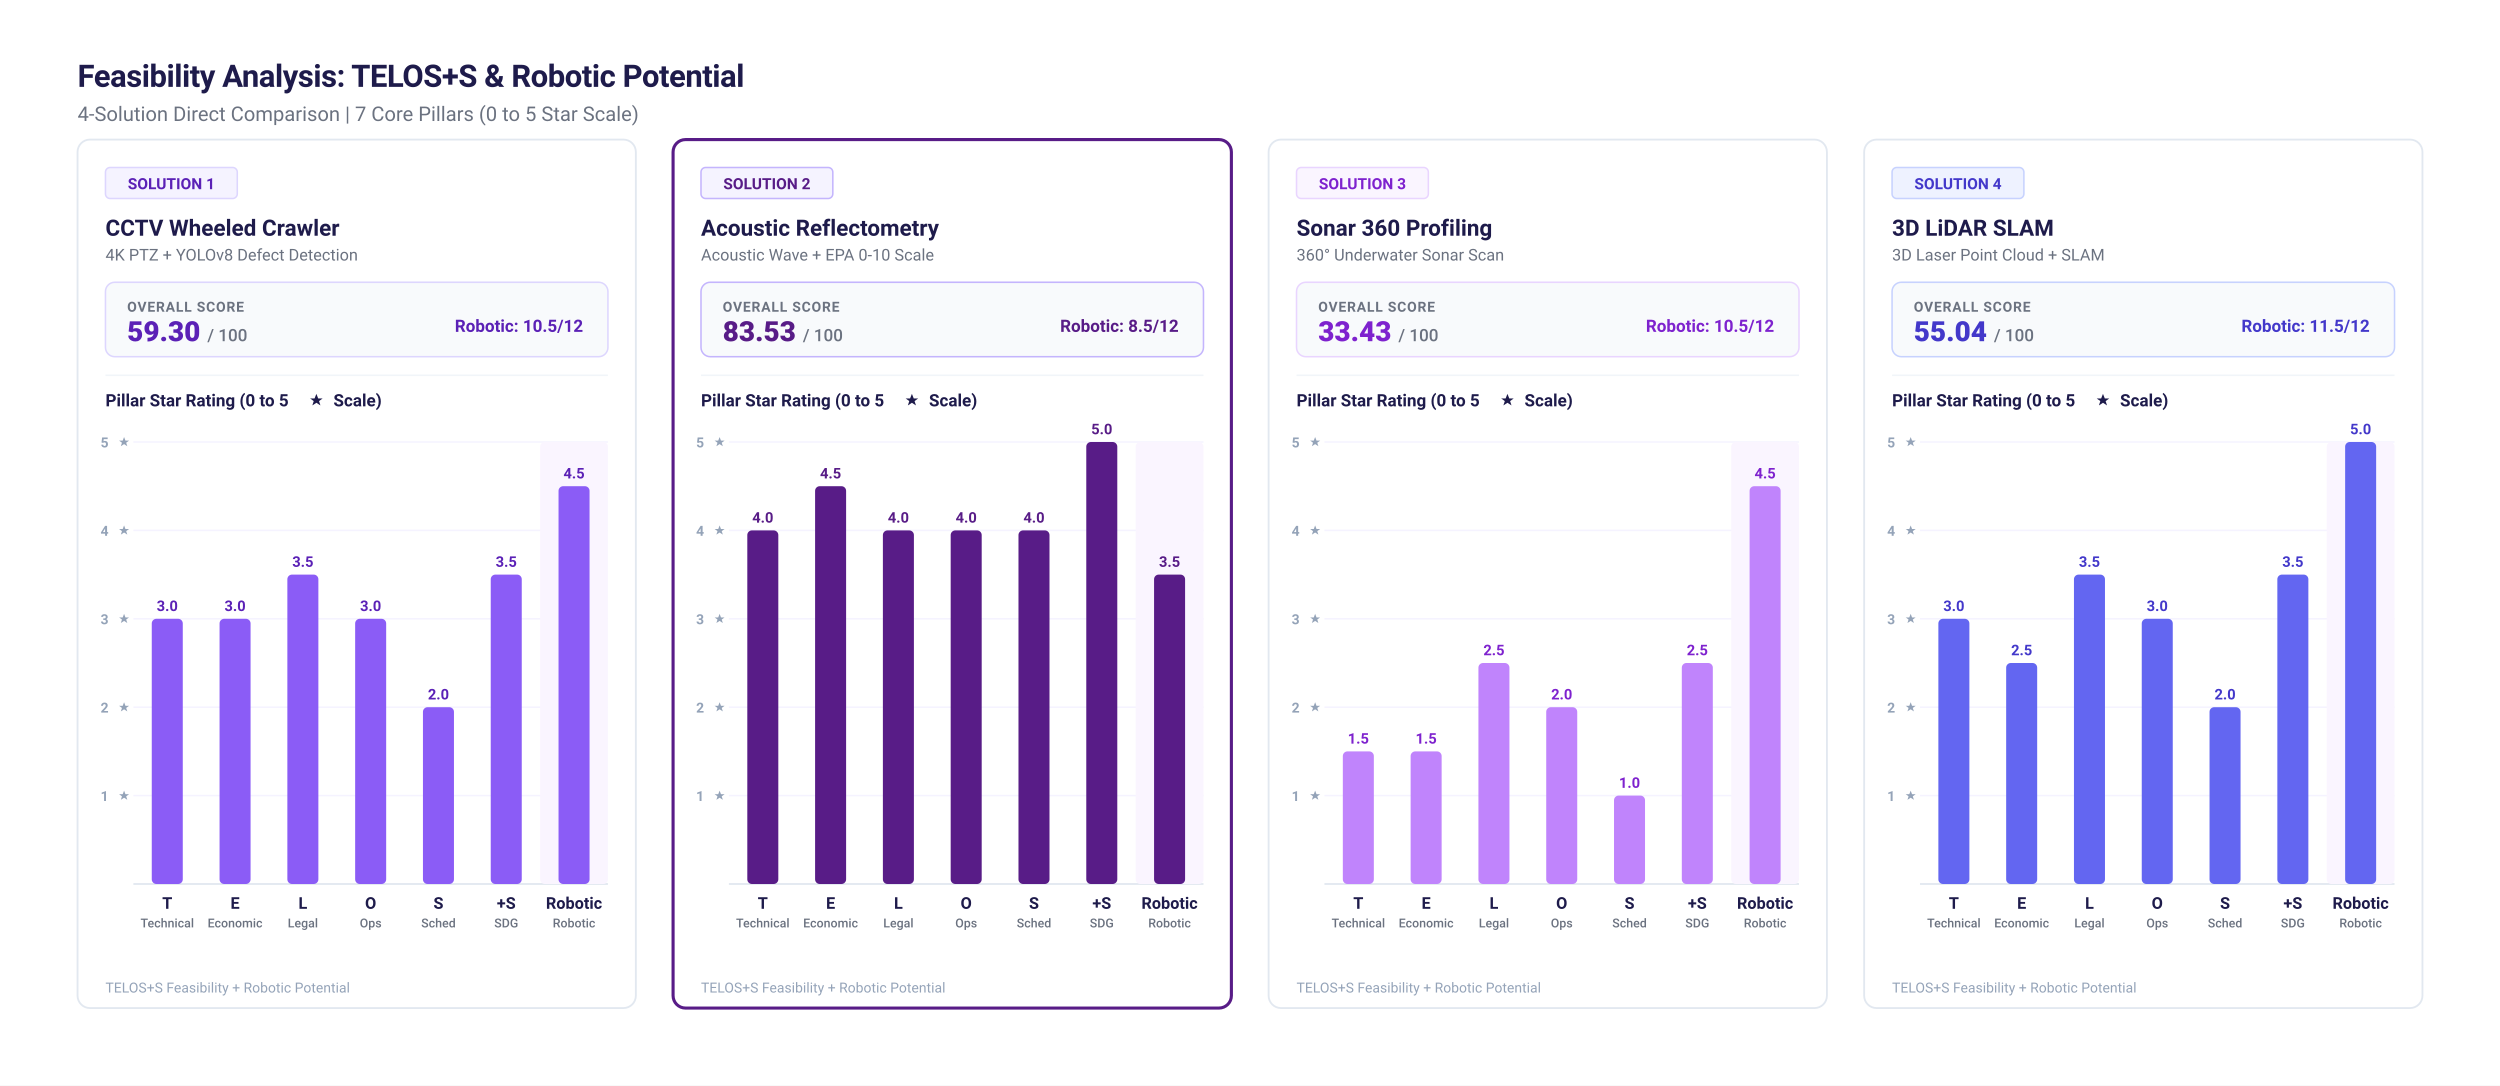
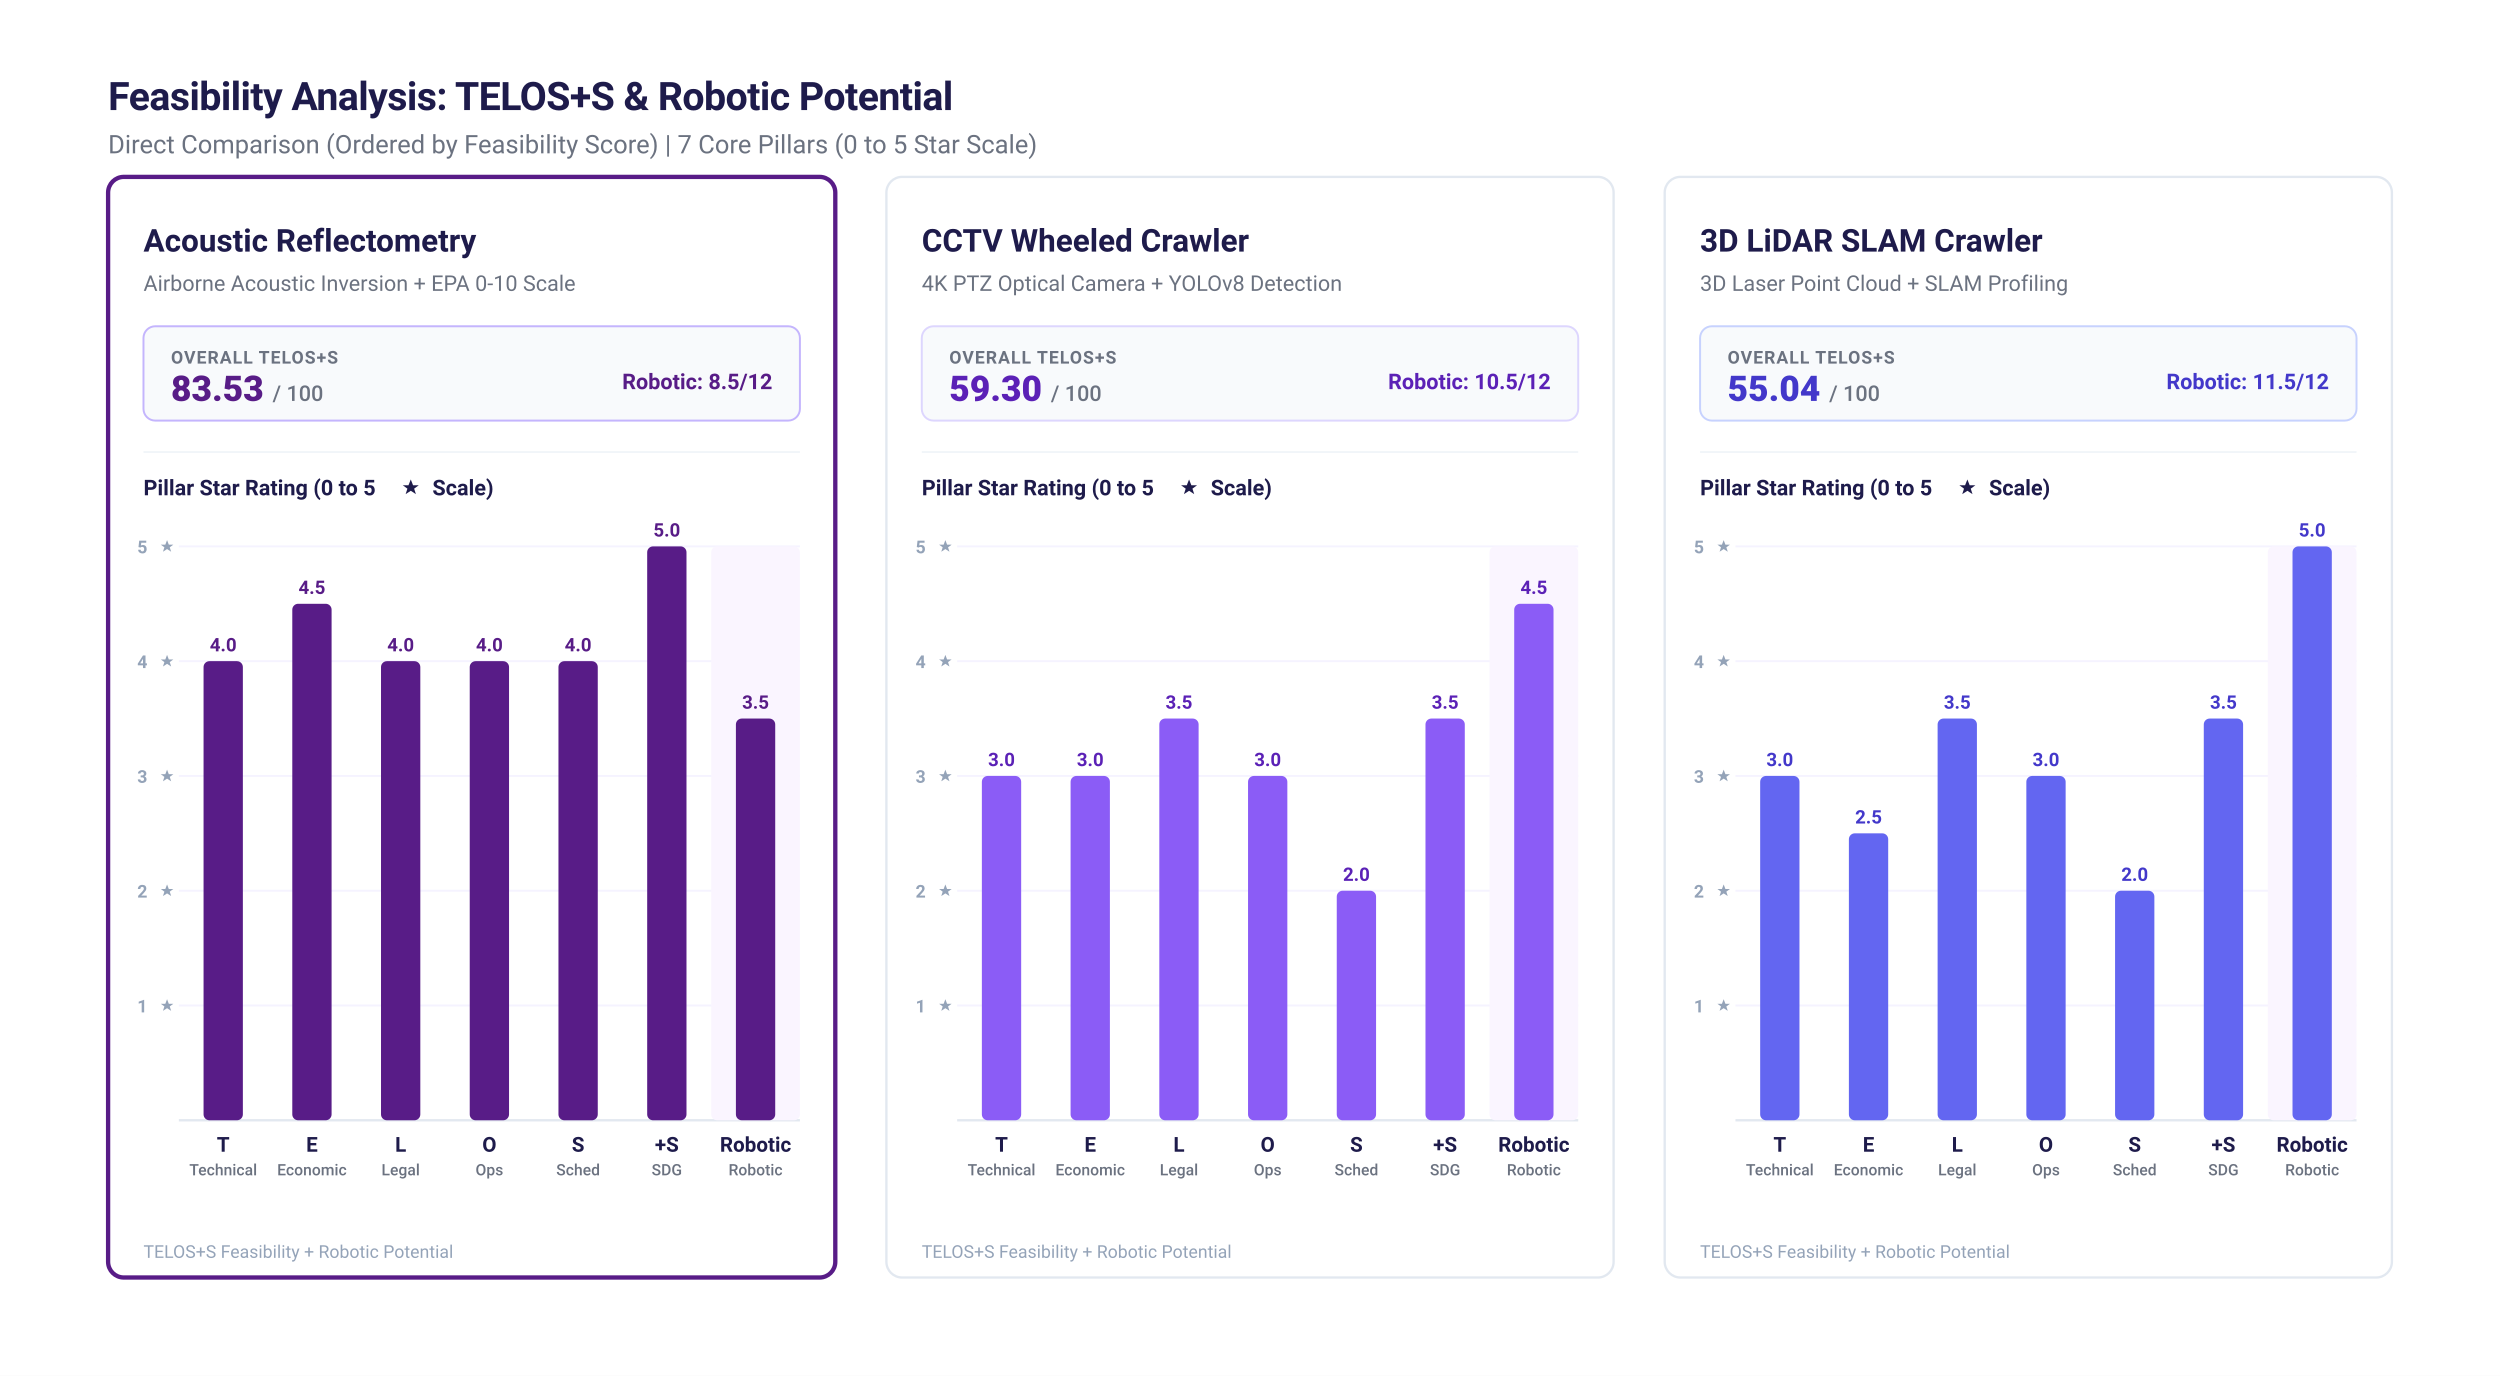
- <svg xmlns="http://www.w3.org/2000/svg" viewBox="0 0 1612 700" width="1612" height="700" style="background-color: #FFFFFF; font-family: -apple-system, BlinkMacSystemFont, 'Segoe UI', Roboto, Helvetica, Arial, sans-serif;">
-   <rect width="1612" height="700" fill="#FFFFFF" />
-   <g transform="translate(50, 36)">
+ <svg xmlns="http://www.w3.org/2000/svg" viewBox="0 0 1272 700" width="1272" height="700" style="background-color: #FFFFFF; font-family: -apple-system, BlinkMacSystemFont, 'Segoe UI', Roboto, Helvetica, Arial, sans-serif;">
+   <rect width="1272" height="700" fill="#FFFFFF" />
+   <g transform="translate(55, 36)">
    <text x="0" y="20" fill="#1E1B4B" font-size="20" font-weight="700" letter-spacing="-0.3">Feasibility Analysis: TELOS+S &amp; Robotic Potential</text>
-     <text x="0" y="42" fill="#6B7280" font-size="13">4-Solution Direct Comparison | 7 Core Pillars (0 to 5 Star Scale)</text>
-   </g>
-   <g transform="translate(50, 90)">
-     <rect width="360" height="560" rx="8" fill="#FFFFFF" stroke="#E2E8F0" stroke-width="1.2" />
-     <g transform="translate(18, 18)">
-       <rect x="0" y="0" width="85" height="20" rx="3" fill="#F5F3FF" stroke="#DDD6FE" stroke-width="1" />
-       <text x="42.5" y="14" fill="#5B21B6" font-size="10" font-weight="700" text-anchor="middle">SOLUTION 1</text>
-     </g>
-     <text x="18" y="62" fill="#1E1B4B" font-size="14.5" font-weight="700">CCTV Wheeled Crawler</text>
-     <text x="18" y="78" fill="#6B7280" font-size="10.5">4K PTZ + YOLOv8 Defect Detection</text>
-     <g transform="translate(18, 92)">
-       <rect width="324" height="48" rx="6" fill="#F8FAFC" stroke="#DDD6FE" stroke-width="1" />
-       <text x="14" y="19" fill="#6B7280" font-size="9" font-weight="700" letter-spacing="0.5">OVERALL SCORE</text>
-       <text x="14" y="38" fill="#5B21B6" font-size="18" font-weight="800">59.30 <tspan font-size="11" font-weight="500" fill="#6B7280">/ 100</tspan>
+     <text x="0" y="42" fill="#6B7280" font-size="13">Direct Comparison (Ordered by Feasibility Score) | 7 Core Pillars (0 to 5 Star Scale)</text>
+   </g>
+   <g transform="translate(55, 90)">
+     <rect width="370" height="560" rx="8" fill="#FFFFFF" stroke="#581C87" stroke-width="2.2" />
+     <text x="18" y="38" fill="#1E1B4B" font-size="16" font-weight="700">Acoustic Reflectometry</text>
+     <text x="18" y="58" fill="#6B7280" font-size="11">Airborne Acoustic Inversion + EPA 0-10 Scale</text>
+     <g transform="translate(18, 76)">
+       <rect width="334" height="48" rx="6" fill="#F8FAFC" stroke="#C4B5FD" stroke-width="1" />
+       <text x="14" y="19" fill="#6B7280" font-size="9" font-weight="700" letter-spacing="0.5">OVERALL TELOS+S</text>
+       <text x="14" y="38" fill="#581C87" font-size="18" font-weight="800">83.53 <tspan font-size="11" font-weight="500" fill="#6B7280">/ 100</tspan>
      </text>
-       <text x="308" y="32" fill="#5B21B6" font-size="11" font-weight="700" text-anchor="end">Robotic: 10.5/12</text>
-     </g>
-     <line x1="18" y1="152" x2="342" y2="152" stroke="#F1F5F9" stroke-width="1" />
-     <g transform="translate(18, 172)">
+       <text x="320" y="32" fill="#581C87" font-size="11" font-weight="700" text-anchor="end">Robotic: 8.5/12</text>
+     </g>
+     <line x1="18" y1="140" x2="352" y2="140" stroke="#F1F5F9" stroke-width="1" />
+     <g transform="translate(18, 162)">
      <text x="0" y="0" fill="#1E1B4B" font-size="11" font-weight="700">Pillar Star Rating (0 to 5</text>
      <polygon points="0,-4.5 1.3,-1.2 4.5,-1.2 1.9,0.7 2.9,3.8 0,1.9 -2.9,3.8 -1.9,0.7 -4.5,-1.2 -1.3,-1.2" fill="#1E1B4B" transform="translate(136, -4) scale(0.9)" />
      <text x="147" y="0" fill="#1E1B4B" font-size="11" font-weight="700">Scale)</text>
    </g>
-     <line x1="36" y1="423.0" x2="342" y2="423.0" stroke="#F5F3FF" stroke-width="1" />
-     <text x="20" y="426.5" fill="#94A3B8" font-size="9" font-weight="600" text-anchor="end">1</text>
-     <polygon points="0,-4 1.1,-1.1 4,-1.1 1.7,0.6 2.6,3.4 0,1.7 -2.6,3.4 -1.7,0.6 -4,-1.1 -1.1,-1.1" fill="#94A3B8" transform="translate(30, 423.0) scale(0.8)" />
-     <line x1="36" y1="366.0" x2="342" y2="366.0" stroke="#F5F3FF" stroke-width="1" />
-     <text x="20" y="369.5" fill="#94A3B8" font-size="9" font-weight="600" text-anchor="end">2</text>
-     <polygon points="0,-4 1.1,-1.1 4,-1.1 1.7,0.6 2.6,3.4 0,1.7 -2.6,3.4 -1.7,0.6 -4,-1.1 -1.1,-1.1" fill="#94A3B8" transform="translate(30, 366.0) scale(0.8)" />
-     <line x1="36" y1="309.0" x2="342" y2="309.0" stroke="#F5F3FF" stroke-width="1" />
-     <text x="20" y="312.5" fill="#94A3B8" font-size="9" font-weight="600" text-anchor="end">3</text>
-     <polygon points="0,-4 1.1,-1.1 4,-1.1 1.7,0.6 2.6,3.4 0,1.7 -2.6,3.4 -1.7,0.6 -4,-1.1 -1.1,-1.1" fill="#94A3B8" transform="translate(30, 309.0) scale(0.8)" />
-     <line x1="36" y1="252.0" x2="342" y2="252.0" stroke="#F5F3FF" stroke-width="1" />
-     <text x="20" y="255.5" fill="#94A3B8" font-size="9" font-weight="600" text-anchor="end">4</text>
-     <polygon points="0,-4 1.1,-1.1 4,-1.1 1.7,0.6 2.6,3.4 0,1.7 -2.6,3.4 -1.7,0.6 -4,-1.1 -1.1,-1.1" fill="#94A3B8" transform="translate(30, 252.0) scale(0.8)" />
-     <line x1="36" y1="195.0" x2="342" y2="195.0" stroke="#F5F3FF" stroke-width="1" />
-     <text x="20" y="198.5" fill="#94A3B8" font-size="9" font-weight="600" text-anchor="end">5</text>
-     <polygon points="0,-4 1.1,-1.1 4,-1.1 1.7,0.6 2.6,3.4 0,1.7 -2.6,3.4 -1.7,0.6 -4,-1.1 -1.1,-1.1" fill="#94A3B8" transform="translate(30, 195.0) scale(0.8)" />
-     <line x1="36" y1="480" x2="342" y2="480" stroke="#E2E8F0" stroke-width="1.2" />
-     <rect x="47.857" y="309.0" width="20" height="171.0" fill="#8B5CF6" rx="3" />
-     <text x="57.857" y="304.0" fill="#5B21B6" font-size="9.5" font-weight="700" text-anchor="middle">3.0</text>
-     <text x="57.857" y="496" fill="#1E1B4B" font-size="10.5" font-weight="700" text-anchor="middle">T</text>
-     <text x="57.857" y="508" fill="#6B7280" font-size="8" font-weight="500" text-anchor="middle">Technical</text>
-     <rect x="91.571" y="309.0" width="20" height="171.0" fill="#8B5CF6" rx="3" />
-     <text x="101.571" y="304.0" fill="#5B21B6" font-size="9.5" font-weight="700" text-anchor="middle">3.0</text>
-     <text x="101.571" y="496" fill="#1E1B4B" font-size="10.5" font-weight="700" text-anchor="middle">E</text>
-     <text x="101.571" y="508" fill="#6B7280" font-size="8" font-weight="500" text-anchor="middle">Economic</text>
-     <rect x="135.286" y="280.5" width="20" height="199.5" fill="#8B5CF6" rx="3" />
-     <text x="145.286" y="275.5" fill="#5B21B6" font-size="9.5" font-weight="700" text-anchor="middle">3.5</text>
-     <text x="145.286" y="496" fill="#1E1B4B" font-size="10.5" font-weight="700" text-anchor="middle">L</text>
-     <text x="145.286" y="508" fill="#6B7280" font-size="8" font-weight="500" text-anchor="middle">Legal</text>
-     <rect x="179.0" y="309.0" width="20" height="171.0" fill="#8B5CF6" rx="3" />
-     <text x="189.0" y="304.0" fill="#5B21B6" font-size="9.5" font-weight="700" text-anchor="middle">3.0</text>
-     <text x="189.0" y="496" fill="#1E1B4B" font-size="10.5" font-weight="700" text-anchor="middle">O</text>
-     <text x="189.0" y="508" fill="#6B7280" font-size="8" font-weight="500" text-anchor="middle">Ops</text>
-     <rect x="222.714" y="366.0" width="20" height="114.0" fill="#8B5CF6" rx="3" />
-     <text x="232.714" y="361.0" fill="#5B21B6" font-size="9.5" font-weight="700" text-anchor="middle">2.0</text>
-     <text x="232.714" y="496" fill="#1E1B4B" font-size="10.5" font-weight="700" text-anchor="middle">S</text>
-     <text x="232.714" y="508" fill="#6B7280" font-size="8" font-weight="500" text-anchor="middle">Sched</text>
-     <rect x="266.429" y="280.5" width="20" height="199.5" fill="#8B5CF6" rx="3" />
-     <text x="276.429" y="275.5" fill="#5B21B6" font-size="9.5" font-weight="700" text-anchor="middle">3.5</text>
-     <text x="276.429" y="496" fill="#1E1B4B" font-size="10.5" font-weight="700" text-anchor="middle">+S</text>
-     <text x="276.429" y="508" fill="#6B7280" font-size="8" font-weight="500" text-anchor="middle">SDG</text>
-     <rect x="298.286" y="195" width="43.714" height="285" fill="#FAF5FF" rx="3" />
-     <rect x="310.143" y="223.5" width="20" height="256.5" fill="#8B5CF6" rx="3" />
-     <text x="320.143" y="218.5" fill="#5B21B6" font-size="9.5" font-weight="700" text-anchor="middle">4.5</text>
-     <text x="320.143" y="496" fill="#1E1B4B" font-size="10.5" font-weight="700" text-anchor="middle">Robotic</text>
-     <text x="320.143" y="508" fill="#6B7280" font-size="8" font-weight="500" text-anchor="middle">Robotic</text>
+     <line x1="36" y1="421.6" x2="352" y2="421.6" stroke="#F5F3FF" stroke-width="1" />
+     <text x="20" y="425.1" fill="#94A3B8" font-size="9" font-weight="600" text-anchor="end">1</text>
+     <polygon points="0,-4 1.1,-1.1 4,-1.1 1.7,0.6 2.6,3.4 0,1.7 -2.6,3.4 -1.7,0.6 -4,-1.1 -1.1,-1.1" fill="#94A3B8" transform="translate(30, 421.6) scale(0.8)" />
+     <line x1="36" y1="363.2" x2="352" y2="363.2" stroke="#F5F3FF" stroke-width="1" />
+     <text x="20" y="366.7" fill="#94A3B8" font-size="9" font-weight="600" text-anchor="end">2</text>
+     <polygon points="0,-4 1.1,-1.1 4,-1.1 1.7,0.6 2.6,3.4 0,1.7 -2.6,3.4 -1.7,0.6 -4,-1.1 -1.1,-1.1" fill="#94A3B8" transform="translate(30, 363.2) scale(0.8)" />
+     <line x1="36" y1="304.8" x2="352" y2="304.8" stroke="#F5F3FF" stroke-width="1" />
+     <text x="20" y="308.3" fill="#94A3B8" font-size="9" font-weight="600" text-anchor="end">3</text>
+     <polygon points="0,-4 1.1,-1.1 4,-1.1 1.7,0.6 2.6,3.4 0,1.7 -2.6,3.4 -1.7,0.6 -4,-1.1 -1.1,-1.1" fill="#94A3B8" transform="translate(30, 304.8) scale(0.8)" />
+     <line x1="36" y1="246.4" x2="352" y2="246.4" stroke="#F5F3FF" stroke-width="1" />
+     <text x="20" y="249.9" fill="#94A3B8" font-size="9" font-weight="600" text-anchor="end">4</text>
+     <polygon points="0,-4 1.1,-1.1 4,-1.1 1.7,0.6 2.6,3.4 0,1.7 -2.6,3.4 -1.7,0.6 -4,-1.1 -1.1,-1.1" fill="#94A3B8" transform="translate(30, 246.4) scale(0.8)" />
+     <line x1="36" y1="188.0" x2="352" y2="188.0" stroke="#F5F3FF" stroke-width="1" />
+     <text x="20" y="191.5" fill="#94A3B8" font-size="9" font-weight="600" text-anchor="end">5</text>
+     <polygon points="0,-4 1.1,-1.1 4,-1.1 1.7,0.6 2.6,3.4 0,1.7 -2.6,3.4 -1.7,0.6 -4,-1.1 -1.1,-1.1" fill="#94A3B8" transform="translate(30, 188.0) scale(0.8)" />
+     <line x1="36" y1="480" x2="352" y2="480" stroke="#E2E8F0" stroke-width="1.2" />
+     <rect x="48.571" y="246.4" width="20" height="233.6" fill="#581C87" rx="3" />
+     <text x="58.571" y="241.4" fill="#581C87" font-size="9.5" font-weight="700" text-anchor="middle">4.0</text>
+     <text x="58.571" y="496" fill="#1E1B4B" font-size="10.5" font-weight="700" text-anchor="middle">T</text>
+     <text x="58.571" y="508" fill="#6B7280" font-size="8" font-weight="500" text-anchor="middle">Technical</text>
+     <rect x="93.714" y="217.2" width="20" height="262.8" fill="#581C87" rx="3" />
+     <text x="103.714" y="212.2" fill="#581C87" font-size="9.5" font-weight="700" text-anchor="middle">4.5</text>
+     <text x="103.714" y="496" fill="#1E1B4B" font-size="10.5" font-weight="700" text-anchor="middle">E</text>
+     <text x="103.714" y="508" fill="#6B7280" font-size="8" font-weight="500" text-anchor="middle">Economic</text>
+     <rect x="138.857" y="246.4" width="20" height="233.6" fill="#581C87" rx="3" />
+     <text x="148.857" y="241.4" fill="#581C87" font-size="9.5" font-weight="700" text-anchor="middle">4.0</text>
+     <text x="148.857" y="496" fill="#1E1B4B" font-size="10.5" font-weight="700" text-anchor="middle">L</text>
+     <text x="148.857" y="508" fill="#6B7280" font-size="8" font-weight="500" text-anchor="middle">Legal</text>
+     <rect x="184.0" y="246.4" width="20" height="233.6" fill="#581C87" rx="3" />
+     <text x="194.0" y="241.4" fill="#581C87" font-size="9.5" font-weight="700" text-anchor="middle">4.0</text>
+     <text x="194.0" y="496" fill="#1E1B4B" font-size="10.5" font-weight="700" text-anchor="middle">O</text>
+     <text x="194.0" y="508" fill="#6B7280" font-size="8" font-weight="500" text-anchor="middle">Ops</text>
+     <rect x="229.143" y="246.4" width="20" height="233.6" fill="#581C87" rx="3" />
+     <text x="239.143" y="241.4" fill="#581C87" font-size="9.5" font-weight="700" text-anchor="middle">4.0</text>
+     <text x="239.143" y="496" fill="#1E1B4B" font-size="10.5" font-weight="700" text-anchor="middle">S</text>
+     <text x="239.143" y="508" fill="#6B7280" font-size="8" font-weight="500" text-anchor="middle">Sched</text>
+     <rect x="274.286" y="188.0" width="20" height="292.0" fill="#581C87" rx="3" />
+     <text x="284.286" y="183.0" fill="#581C87" font-size="9.5" font-weight="700" text-anchor="middle">5.0</text>
+     <text x="284.286" y="496" fill="#1E1B4B" font-size="10.5" font-weight="700" text-anchor="middle">+S</text>
+     <text x="284.286" y="508" fill="#6B7280" font-size="8" font-weight="500" text-anchor="middle">SDG</text>
+     <rect x="306.857" y="188" width="45.143" height="292" fill="#FAF5FF" rx="3" />
+     <rect x="319.429" y="275.6" width="20" height="204.4" fill="#581C87" rx="3" />
+     <text x="329.429" y="270.6" fill="#581C87" font-size="9.5" font-weight="700" text-anchor="middle">3.5</text>
+     <text x="329.429" y="496" fill="#1E1B4B" font-size="10.5" font-weight="700" text-anchor="middle">Robotic</text>
+     <text x="329.429" y="508" fill="#6B7280" font-size="8" font-weight="500" text-anchor="middle">Robotic</text>
    <g transform="translate(18, 542)">
      <text x="0" y="8" fill="#94A3B8" font-size="9">TELOS+S Feasibility + Robotic Potential</text>
    </g>
  </g>
-   <g transform="translate(434, 90)">
-     <rect width="360" height="560" rx="8" fill="#FFFFFF" stroke="#581C87" stroke-width="2.0" />
-     <g transform="translate(18, 18)">
-       <rect x="0" y="0" width="85" height="20" rx="3" fill="#F5F3FF" stroke="#C4B5FD" stroke-width="1" />
-       <text x="42.5" y="14" fill="#581C87" font-size="10" font-weight="700" text-anchor="middle">SOLUTION 2</text>
-     </g>
-     <text x="18" y="62" fill="#1E1B4B" font-size="14.5" font-weight="700">Acoustic Reflectometry</text>
-     <text x="18" y="78" fill="#6B7280" font-size="10.5">Acoustic Wave + EPA 0-10 Scale</text>
-     <g transform="translate(18, 92)">
-       <rect width="324" height="48" rx="6" fill="#F8FAFC" stroke="#C4B5FD" stroke-width="1" />
-       <text x="14" y="19" fill="#6B7280" font-size="9" font-weight="700" letter-spacing="0.5">OVERALL SCORE</text>
-       <text x="14" y="38" fill="#581C87" font-size="18" font-weight="800">83.53 <tspan font-size="11" font-weight="500" fill="#6B7280">/ 100</tspan>
+   <g transform="translate(451, 90)">
+     <rect width="370" height="560" rx="8" fill="#FFFFFF" stroke="#E2E8F0" stroke-width="1.2" />
+     <text x="18" y="38" fill="#1E1B4B" font-size="16" font-weight="700">CCTV Wheeled Crawler</text>
+     <text x="18" y="58" fill="#6B7280" font-size="11">4K PTZ Optical Camera + YOLOv8 Detection</text>
+     <g transform="translate(18, 76)">
+       <rect width="334" height="48" rx="6" fill="#F8FAFC" stroke="#DDD6FE" stroke-width="1" />
+       <text x="14" y="19" fill="#6B7280" font-size="9" font-weight="700" letter-spacing="0.5">OVERALL TELOS+S</text>
+       <text x="14" y="38" fill="#5B21B6" font-size="18" font-weight="800">59.30 <tspan font-size="11" font-weight="500" fill="#6B7280">/ 100</tspan>
      </text>
-       <text x="308" y="32" fill="#581C87" font-size="11" font-weight="700" text-anchor="end">Robotic: 8.5/12</text>
-     </g>
-     <line x1="18" y1="152" x2="342" y2="152" stroke="#F1F5F9" stroke-width="1" />
-     <g transform="translate(18, 172)">
+       <text x="320" y="32" fill="#5B21B6" font-size="11" font-weight="700" text-anchor="end">Robotic: 10.5/12</text>
+     </g>
+     <line x1="18" y1="140" x2="352" y2="140" stroke="#F1F5F9" stroke-width="1" />
+     <g transform="translate(18, 162)">
      <text x="0" y="0" fill="#1E1B4B" font-size="11" font-weight="700">Pillar Star Rating (0 to 5</text>
      <polygon points="0,-4.5 1.3,-1.2 4.5,-1.2 1.9,0.7 2.9,3.8 0,1.9 -2.9,3.8 -1.9,0.7 -4.5,-1.2 -1.3,-1.2" fill="#1E1B4B" transform="translate(136, -4) scale(0.9)" />
      <text x="147" y="0" fill="#1E1B4B" font-size="11" font-weight="700">Scale)</text>
    </g>
-     <line x1="36" y1="423.0" x2="342" y2="423.0" stroke="#F5F3FF" stroke-width="1" />
-     <text x="20" y="426.5" fill="#94A3B8" font-size="9" font-weight="600" text-anchor="end">1</text>
-     <polygon points="0,-4 1.1,-1.1 4,-1.1 1.7,0.6 2.6,3.4 0,1.7 -2.6,3.4 -1.7,0.6 -4,-1.1 -1.1,-1.1" fill="#94A3B8" transform="translate(30, 423.0) scale(0.8)" />
-     <line x1="36" y1="366.0" x2="342" y2="366.0" stroke="#F5F3FF" stroke-width="1" />
-     <text x="20" y="369.5" fill="#94A3B8" font-size="9" font-weight="600" text-anchor="end">2</text>
-     <polygon points="0,-4 1.1,-1.1 4,-1.1 1.7,0.6 2.6,3.4 0,1.7 -2.6,3.4 -1.7,0.6 -4,-1.1 -1.1,-1.1" fill="#94A3B8" transform="translate(30, 366.0) scale(0.8)" />
-     <line x1="36" y1="309.0" x2="342" y2="309.0" stroke="#F5F3FF" stroke-width="1" />
-     <text x="20" y="312.5" fill="#94A3B8" font-size="9" font-weight="600" text-anchor="end">3</text>
-     <polygon points="0,-4 1.1,-1.1 4,-1.1 1.7,0.6 2.6,3.4 0,1.7 -2.6,3.4 -1.7,0.6 -4,-1.1 -1.1,-1.1" fill="#94A3B8" transform="translate(30, 309.0) scale(0.8)" />
-     <line x1="36" y1="252.0" x2="342" y2="252.0" stroke="#F5F3FF" stroke-width="1" />
-     <text x="20" y="255.5" fill="#94A3B8" font-size="9" font-weight="600" text-anchor="end">4</text>
-     <polygon points="0,-4 1.1,-1.1 4,-1.1 1.7,0.6 2.6,3.4 0,1.7 -2.6,3.4 -1.7,0.6 -4,-1.1 -1.1,-1.1" fill="#94A3B8" transform="translate(30, 252.0) scale(0.8)" />
-     <line x1="36" y1="195.0" x2="342" y2="195.0" stroke="#F5F3FF" stroke-width="1" />
-     <text x="20" y="198.5" fill="#94A3B8" font-size="9" font-weight="600" text-anchor="end">5</text>
-     <polygon points="0,-4 1.1,-1.1 4,-1.1 1.7,0.6 2.6,3.4 0,1.7 -2.6,3.4 -1.7,0.6 -4,-1.1 -1.1,-1.1" fill="#94A3B8" transform="translate(30, 195.0) scale(0.8)" />
-     <line x1="36" y1="480" x2="342" y2="480" stroke="#E2E8F0" stroke-width="1.2" />
-     <rect x="47.857" y="252.0" width="20" height="228.0" fill="#581C87" rx="3" />
-     <text x="57.857" y="247.0" fill="#581C87" font-size="9.5" font-weight="700" text-anchor="middle">4.0</text>
-     <text x="57.857" y="496" fill="#1E1B4B" font-size="10.5" font-weight="700" text-anchor="middle">T</text>
-     <text x="57.857" y="508" fill="#6B7280" font-size="8" font-weight="500" text-anchor="middle">Technical</text>
-     <rect x="91.571" y="223.5" width="20" height="256.5" fill="#581C87" rx="3" />
-     <text x="101.571" y="218.5" fill="#581C87" font-size="9.5" font-weight="700" text-anchor="middle">4.5</text>
-     <text x="101.571" y="496" fill="#1E1B4B" font-size="10.5" font-weight="700" text-anchor="middle">E</text>
-     <text x="101.571" y="508" fill="#6B7280" font-size="8" font-weight="500" text-anchor="middle">Economic</text>
-     <rect x="135.286" y="252.0" width="20" height="228.0" fill="#581C87" rx="3" />
-     <text x="145.286" y="247.0" fill="#581C87" font-size="9.5" font-weight="700" text-anchor="middle">4.0</text>
-     <text x="145.286" y="496" fill="#1E1B4B" font-size="10.5" font-weight="700" text-anchor="middle">L</text>
-     <text x="145.286" y="508" fill="#6B7280" font-size="8" font-weight="500" text-anchor="middle">Legal</text>
-     <rect x="179.0" y="252.0" width="20" height="228.0" fill="#581C87" rx="3" />
-     <text x="189.0" y="247.0" fill="#581C87" font-size="9.5" font-weight="700" text-anchor="middle">4.0</text>
-     <text x="189.0" y="496" fill="#1E1B4B" font-size="10.5" font-weight="700" text-anchor="middle">O</text>
-     <text x="189.0" y="508" fill="#6B7280" font-size="8" font-weight="500" text-anchor="middle">Ops</text>
-     <rect x="222.714" y="252.0" width="20" height="228.0" fill="#581C87" rx="3" />
-     <text x="232.714" y="247.0" fill="#581C87" font-size="9.5" font-weight="700" text-anchor="middle">4.0</text>
-     <text x="232.714" y="496" fill="#1E1B4B" font-size="10.5" font-weight="700" text-anchor="middle">S</text>
-     <text x="232.714" y="508" fill="#6B7280" font-size="8" font-weight="500" text-anchor="middle">Sched</text>
-     <rect x="266.429" y="195.0" width="20" height="285.0" fill="#581C87" rx="3" />
-     <text x="276.429" y="190.0" fill="#581C87" font-size="9.5" font-weight="700" text-anchor="middle">5.0</text>
-     <text x="276.429" y="496" fill="#1E1B4B" font-size="10.5" font-weight="700" text-anchor="middle">+S</text>
-     <text x="276.429" y="508" fill="#6B7280" font-size="8" font-weight="500" text-anchor="middle">SDG</text>
-     <rect x="298.286" y="195" width="43.714" height="285" fill="#FAF5FF" rx="3" />
-     <rect x="310.143" y="280.5" width="20" height="199.5" fill="#581C87" rx="3" />
-     <text x="320.143" y="275.5" fill="#581C87" font-size="9.5" font-weight="700" text-anchor="middle">3.5</text>
-     <text x="320.143" y="496" fill="#1E1B4B" font-size="10.5" font-weight="700" text-anchor="middle">Robotic</text>
-     <text x="320.143" y="508" fill="#6B7280" font-size="8" font-weight="500" text-anchor="middle">Robotic</text>
+     <line x1="36" y1="421.6" x2="352" y2="421.6" stroke="#F5F3FF" stroke-width="1" />
+     <text x="20" y="425.1" fill="#94A3B8" font-size="9" font-weight="600" text-anchor="end">1</text>
+     <polygon points="0,-4 1.1,-1.1 4,-1.1 1.7,0.6 2.6,3.4 0,1.7 -2.6,3.4 -1.7,0.6 -4,-1.1 -1.1,-1.1" fill="#94A3B8" transform="translate(30, 421.6) scale(0.8)" />
+     <line x1="36" y1="363.2" x2="352" y2="363.2" stroke="#F5F3FF" stroke-width="1" />
+     <text x="20" y="366.7" fill="#94A3B8" font-size="9" font-weight="600" text-anchor="end">2</text>
+     <polygon points="0,-4 1.1,-1.1 4,-1.1 1.7,0.6 2.6,3.4 0,1.7 -2.6,3.4 -1.7,0.6 -4,-1.1 -1.1,-1.1" fill="#94A3B8" transform="translate(30, 363.2) scale(0.8)" />
+     <line x1="36" y1="304.8" x2="352" y2="304.8" stroke="#F5F3FF" stroke-width="1" />
+     <text x="20" y="308.3" fill="#94A3B8" font-size="9" font-weight="600" text-anchor="end">3</text>
+     <polygon points="0,-4 1.1,-1.1 4,-1.1 1.7,0.6 2.6,3.4 0,1.7 -2.6,3.4 -1.7,0.6 -4,-1.1 -1.1,-1.1" fill="#94A3B8" transform="translate(30, 304.8) scale(0.8)" />
+     <line x1="36" y1="246.4" x2="352" y2="246.4" stroke="#F5F3FF" stroke-width="1" />
+     <text x="20" y="249.9" fill="#94A3B8" font-size="9" font-weight="600" text-anchor="end">4</text>
+     <polygon points="0,-4 1.1,-1.1 4,-1.1 1.7,0.6 2.6,3.4 0,1.7 -2.6,3.4 -1.7,0.6 -4,-1.1 -1.1,-1.1" fill="#94A3B8" transform="translate(30, 246.4) scale(0.8)" />
+     <line x1="36" y1="188.0" x2="352" y2="188.0" stroke="#F5F3FF" stroke-width="1" />
+     <text x="20" y="191.5" fill="#94A3B8" font-size="9" font-weight="600" text-anchor="end">5</text>
+     <polygon points="0,-4 1.1,-1.1 4,-1.1 1.7,0.6 2.6,3.4 0,1.7 -2.6,3.4 -1.7,0.6 -4,-1.1 -1.1,-1.1" fill="#94A3B8" transform="translate(30, 188.0) scale(0.8)" />
+     <line x1="36" y1="480" x2="352" y2="480" stroke="#E2E8F0" stroke-width="1.2" />
+     <rect x="48.571" y="304.8" width="20" height="175.2" fill="#8B5CF6" rx="3" />
+     <text x="58.571" y="299.8" fill="#5B21B6" font-size="9.5" font-weight="700" text-anchor="middle">3.0</text>
+     <text x="58.571" y="496" fill="#1E1B4B" font-size="10.5" font-weight="700" text-anchor="middle">T</text>
+     <text x="58.571" y="508" fill="#6B7280" font-size="8" font-weight="500" text-anchor="middle">Technical</text>
+     <rect x="93.714" y="304.8" width="20" height="175.2" fill="#8B5CF6" rx="3" />
+     <text x="103.714" y="299.8" fill="#5B21B6" font-size="9.5" font-weight="700" text-anchor="middle">3.0</text>
+     <text x="103.714" y="496" fill="#1E1B4B" font-size="10.5" font-weight="700" text-anchor="middle">E</text>
+     <text x="103.714" y="508" fill="#6B7280" font-size="8" font-weight="500" text-anchor="middle">Economic</text>
+     <rect x="138.857" y="275.6" width="20" height="204.4" fill="#8B5CF6" rx="3" />
+     <text x="148.857" y="270.6" fill="#5B21B6" font-size="9.5" font-weight="700" text-anchor="middle">3.5</text>
+     <text x="148.857" y="496" fill="#1E1B4B" font-size="10.5" font-weight="700" text-anchor="middle">L</text>
+     <text x="148.857" y="508" fill="#6B7280" font-size="8" font-weight="500" text-anchor="middle">Legal</text>
+     <rect x="184.0" y="304.8" width="20" height="175.2" fill="#8B5CF6" rx="3" />
+     <text x="194.0" y="299.8" fill="#5B21B6" font-size="9.5" font-weight="700" text-anchor="middle">3.0</text>
+     <text x="194.0" y="496" fill="#1E1B4B" font-size="10.5" font-weight="700" text-anchor="middle">O</text>
+     <text x="194.0" y="508" fill="#6B7280" font-size="8" font-weight="500" text-anchor="middle">Ops</text>
+     <rect x="229.143" y="363.2" width="20" height="116.8" fill="#8B5CF6" rx="3" />
+     <text x="239.143" y="358.2" fill="#5B21B6" font-size="9.5" font-weight="700" text-anchor="middle">2.0</text>
+     <text x="239.143" y="496" fill="#1E1B4B" font-size="10.5" font-weight="700" text-anchor="middle">S</text>
+     <text x="239.143" y="508" fill="#6B7280" font-size="8" font-weight="500" text-anchor="middle">Sched</text>
+     <rect x="274.286" y="275.6" width="20" height="204.4" fill="#8B5CF6" rx="3" />
+     <text x="284.286" y="270.6" fill="#5B21B6" font-size="9.5" font-weight="700" text-anchor="middle">3.5</text>
+     <text x="284.286" y="496" fill="#1E1B4B" font-size="10.5" font-weight="700" text-anchor="middle">+S</text>
+     <text x="284.286" y="508" fill="#6B7280" font-size="8" font-weight="500" text-anchor="middle">SDG</text>
+     <rect x="306.857" y="188" width="45.143" height="292" fill="#FAF5FF" rx="3" />
+     <rect x="319.429" y="217.2" width="20" height="262.8" fill="#8B5CF6" rx="3" />
+     <text x="329.429" y="212.2" fill="#5B21B6" font-size="9.5" font-weight="700" text-anchor="middle">4.5</text>
+     <text x="329.429" y="496" fill="#1E1B4B" font-size="10.5" font-weight="700" text-anchor="middle">Robotic</text>
+     <text x="329.429" y="508" fill="#6B7280" font-size="8" font-weight="500" text-anchor="middle">Robotic</text>
    <g transform="translate(18, 542)">
      <text x="0" y="8" fill="#94A3B8" font-size="9">TELOS+S Feasibility + Robotic Potential</text>
    </g>
  </g>
-   <g transform="translate(818, 90)">
-     <rect width="360" height="560" rx="8" fill="#FFFFFF" stroke="#E2E8F0" stroke-width="1.2" />
-     <g transform="translate(18, 18)">
-       <rect x="0" y="0" width="85" height="20" rx="3" fill="#FAF5FF" stroke="#E9D5FF" stroke-width="1" />
-       <text x="42.5" y="14" fill="#7E22CE" font-size="10" font-weight="700" text-anchor="middle">SOLUTION 3</text>
-     </g>
-     <text x="18" y="62" fill="#1E1B4B" font-size="14.5" font-weight="700">Sonar 360 Profiling</text>
-     <text x="18" y="78" fill="#6B7280" font-size="10.5">360° Underwater Sonar Scan</text>
-     <g transform="translate(18, 92)">
-       <rect width="324" height="48" rx="6" fill="#F8FAFC" stroke="#E9D5FF" stroke-width="1" />
-       <text x="14" y="19" fill="#6B7280" font-size="9" font-weight="700" letter-spacing="0.5">OVERALL SCORE</text>
-       <text x="14" y="38" fill="#7E22CE" font-size="18" font-weight="800">33.43 <tspan font-size="11" font-weight="500" fill="#6B7280">/ 100</tspan>
+   <g transform="translate(847, 90)">
+     <rect width="370" height="560" rx="8" fill="#FFFFFF" stroke="#E2E8F0" stroke-width="1.2" />
+     <text x="18" y="38" fill="#1E1B4B" font-size="16" font-weight="700">3D LiDAR SLAM Crawler</text>
+     <text x="18" y="58" fill="#6B7280" font-size="11">3D Laser Point Cloud + SLAM Profiling</text>
+     <g transform="translate(18, 76)">
+       <rect width="334" height="48" rx="6" fill="#F8FAFC" stroke="#C7D2FE" stroke-width="1" />
+       <text x="14" y="19" fill="#6B7280" font-size="9" font-weight="700" letter-spacing="0.5">OVERALL TELOS+S</text>
+       <text x="14" y="38" fill="#4338CA" font-size="18" font-weight="800">55.04 <tspan font-size="11" font-weight="500" fill="#6B7280">/ 100</tspan>
      </text>
-       <text x="308" y="32" fill="#7E22CE" font-size="11" font-weight="700" text-anchor="end">Robotic: 10.5/12</text>
-     </g>
-     <line x1="18" y1="152" x2="342" y2="152" stroke="#F1F5F9" stroke-width="1" />
-     <g transform="translate(18, 172)">
+       <text x="320" y="32" fill="#4338CA" font-size="11" font-weight="700" text-anchor="end">Robotic: 11.5/12</text>
+     </g>
+     <line x1="18" y1="140" x2="352" y2="140" stroke="#F1F5F9" stroke-width="1" />
+     <g transform="translate(18, 162)">
      <text x="0" y="0" fill="#1E1B4B" font-size="11" font-weight="700">Pillar Star Rating (0 to 5</text>
      <polygon points="0,-4.5 1.3,-1.2 4.5,-1.2 1.9,0.7 2.9,3.8 0,1.9 -2.9,3.8 -1.9,0.7 -4.5,-1.2 -1.3,-1.2" fill="#1E1B4B" transform="translate(136, -4) scale(0.9)" />
      <text x="147" y="0" fill="#1E1B4B" font-size="11" font-weight="700">Scale)</text>
    </g>
-     <line x1="36" y1="423.0" x2="342" y2="423.0" stroke="#F5F3FF" stroke-width="1" />
-     <text x="20" y="426.5" fill="#94A3B8" font-size="9" font-weight="600" text-anchor="end">1</text>
-     <polygon points="0,-4 1.1,-1.1 4,-1.1 1.7,0.6 2.6,3.4 0,1.7 -2.6,3.4 -1.7,0.6 -4,-1.1 -1.1,-1.1" fill="#94A3B8" transform="translate(30, 423.0) scale(0.8)" />
-     <line x1="36" y1="366.0" x2="342" y2="366.0" stroke="#F5F3FF" stroke-width="1" />
-     <text x="20" y="369.5" fill="#94A3B8" font-size="9" font-weight="600" text-anchor="end">2</text>
-     <polygon points="0,-4 1.1,-1.1 4,-1.1 1.7,0.6 2.6,3.4 0,1.7 -2.6,3.4 -1.7,0.6 -4,-1.1 -1.1,-1.1" fill="#94A3B8" transform="translate(30, 366.0) scale(0.8)" />
-     <line x1="36" y1="309.0" x2="342" y2="309.0" stroke="#F5F3FF" stroke-width="1" />
-     <text x="20" y="312.5" fill="#94A3B8" font-size="9" font-weight="600" text-anchor="end">3</text>
-     <polygon points="0,-4 1.1,-1.1 4,-1.1 1.7,0.6 2.6,3.4 0,1.7 -2.6,3.4 -1.7,0.6 -4,-1.1 -1.1,-1.1" fill="#94A3B8" transform="translate(30, 309.0) scale(0.8)" />
-     <line x1="36" y1="252.0" x2="342" y2="252.0" stroke="#F5F3FF" stroke-width="1" />
-     <text x="20" y="255.5" fill="#94A3B8" font-size="9" font-weight="600" text-anchor="end">4</text>
-     <polygon points="0,-4 1.1,-1.1 4,-1.1 1.7,0.6 2.6,3.4 0,1.7 -2.6,3.4 -1.7,0.6 -4,-1.1 -1.1,-1.1" fill="#94A3B8" transform="translate(30, 252.0) scale(0.8)" />
-     <line x1="36" y1="195.0" x2="342" y2="195.0" stroke="#F5F3FF" stroke-width="1" />
-     <text x="20" y="198.5" fill="#94A3B8" font-size="9" font-weight="600" text-anchor="end">5</text>
-     <polygon points="0,-4 1.1,-1.1 4,-1.1 1.7,0.6 2.6,3.4 0,1.7 -2.6,3.4 -1.7,0.6 -4,-1.1 -1.1,-1.1" fill="#94A3B8" transform="translate(30, 195.0) scale(0.8)" />
-     <line x1="36" y1="480" x2="342" y2="480" stroke="#E2E8F0" stroke-width="1.2" />
-     <rect x="47.857" y="394.5" width="20" height="85.5" fill="#C084FC" rx="3" />
-     <text x="57.857" y="389.5" fill="#7E22CE" font-size="9.5" font-weight="700" text-anchor="middle">1.5</text>
-     <text x="57.857" y="496" fill="#1E1B4B" font-size="10.5" font-weight="700" text-anchor="middle">T</text>
-     <text x="57.857" y="508" fill="#6B7280" font-size="8" font-weight="500" text-anchor="middle">Technical</text>
-     <rect x="91.571" y="394.5" width="20" height="85.5" fill="#C084FC" rx="3" />
-     <text x="101.571" y="389.5" fill="#7E22CE" font-size="9.5" font-weight="700" text-anchor="middle">1.5</text>
-     <text x="101.571" y="496" fill="#1E1B4B" font-size="10.5" font-weight="700" text-anchor="middle">E</text>
-     <text x="101.571" y="508" fill="#6B7280" font-size="8" font-weight="500" text-anchor="middle">Economic</text>
-     <rect x="135.286" y="337.5" width="20" height="142.5" fill="#C084FC" rx="3" />
-     <text x="145.286" y="332.5" fill="#7E22CE" font-size="9.5" font-weight="700" text-anchor="middle">2.5</text>
-     <text x="145.286" y="496" fill="#1E1B4B" font-size="10.5" font-weight="700" text-anchor="middle">L</text>
-     <text x="145.286" y="508" fill="#6B7280" font-size="8" font-weight="500" text-anchor="middle">Legal</text>
-     <rect x="179.0" y="366.0" width="20" height="114.0" fill="#C084FC" rx="3" />
-     <text x="189.0" y="361.0" fill="#7E22CE" font-size="9.5" font-weight="700" text-anchor="middle">2.0</text>
-     <text x="189.0" y="496" fill="#1E1B4B" font-size="10.5" font-weight="700" text-anchor="middle">O</text>
-     <text x="189.0" y="508" fill="#6B7280" font-size="8" font-weight="500" text-anchor="middle">Ops</text>
-     <rect x="222.714" y="423.0" width="20" height="57.0" fill="#C084FC" rx="3" />
-     <text x="232.714" y="418.0" fill="#7E22CE" font-size="9.5" font-weight="700" text-anchor="middle">1.0</text>
-     <text x="232.714" y="496" fill="#1E1B4B" font-size="10.5" font-weight="700" text-anchor="middle">S</text>
-     <text x="232.714" y="508" fill="#6B7280" font-size="8" font-weight="500" text-anchor="middle">Sched</text>
-     <rect x="266.429" y="337.5" width="20" height="142.5" fill="#C084FC" rx="3" />
-     <text x="276.429" y="332.5" fill="#7E22CE" font-size="9.5" font-weight="700" text-anchor="middle">2.5</text>
-     <text x="276.429" y="496" fill="#1E1B4B" font-size="10.5" font-weight="700" text-anchor="middle">+S</text>
-     <text x="276.429" y="508" fill="#6B7280" font-size="8" font-weight="500" text-anchor="middle">SDG</text>
-     <rect x="298.286" y="195" width="43.714" height="285" fill="#FAF5FF" rx="3" />
-     <rect x="310.143" y="223.5" width="20" height="256.5" fill="#C084FC" rx="3" />
-     <text x="320.143" y="218.5" fill="#7E22CE" font-size="9.5" font-weight="700" text-anchor="middle">4.5</text>
-     <text x="320.143" y="496" fill="#1E1B4B" font-size="10.5" font-weight="700" text-anchor="middle">Robotic</text>
-     <text x="320.143" y="508" fill="#6B7280" font-size="8" font-weight="500" text-anchor="middle">Robotic</text>
+     <line x1="36" y1="421.6" x2="352" y2="421.6" stroke="#F5F3FF" stroke-width="1" />
+     <text x="20" y="425.1" fill="#94A3B8" font-size="9" font-weight="600" text-anchor="end">1</text>
+     <polygon points="0,-4 1.1,-1.1 4,-1.1 1.7,0.6 2.6,3.4 0,1.7 -2.6,3.4 -1.7,0.6 -4,-1.1 -1.1,-1.1" fill="#94A3B8" transform="translate(30, 421.6) scale(0.8)" />
+     <line x1="36" y1="363.2" x2="352" y2="363.2" stroke="#F5F3FF" stroke-width="1" />
+     <text x="20" y="366.7" fill="#94A3B8" font-size="9" font-weight="600" text-anchor="end">2</text>
+     <polygon points="0,-4 1.1,-1.1 4,-1.1 1.7,0.6 2.6,3.4 0,1.7 -2.6,3.4 -1.7,0.6 -4,-1.1 -1.1,-1.1" fill="#94A3B8" transform="translate(30, 363.2) scale(0.8)" />
+     <line x1="36" y1="304.8" x2="352" y2="304.8" stroke="#F5F3FF" stroke-width="1" />
+     <text x="20" y="308.3" fill="#94A3B8" font-size="9" font-weight="600" text-anchor="end">3</text>
+     <polygon points="0,-4 1.1,-1.1 4,-1.1 1.7,0.6 2.6,3.4 0,1.7 -2.6,3.4 -1.7,0.6 -4,-1.1 -1.1,-1.1" fill="#94A3B8" transform="translate(30, 304.8) scale(0.8)" />
+     <line x1="36" y1="246.4" x2="352" y2="246.4" stroke="#F5F3FF" stroke-width="1" />
+     <text x="20" y="249.9" fill="#94A3B8" font-size="9" font-weight="600" text-anchor="end">4</text>
+     <polygon points="0,-4 1.1,-1.1 4,-1.1 1.7,0.6 2.6,3.4 0,1.7 -2.6,3.4 -1.7,0.6 -4,-1.1 -1.1,-1.1" fill="#94A3B8" transform="translate(30, 246.4) scale(0.8)" />
+     <line x1="36" y1="188.0" x2="352" y2="188.0" stroke="#F5F3FF" stroke-width="1" />
+     <text x="20" y="191.5" fill="#94A3B8" font-size="9" font-weight="600" text-anchor="end">5</text>
+     <polygon points="0,-4 1.1,-1.1 4,-1.1 1.7,0.6 2.6,3.4 0,1.7 -2.6,3.4 -1.7,0.6 -4,-1.1 -1.1,-1.1" fill="#94A3B8" transform="translate(30, 188.0) scale(0.8)" />
+     <line x1="36" y1="480" x2="352" y2="480" stroke="#E2E8F0" stroke-width="1.2" />
+     <rect x="48.571" y="304.8" width="20" height="175.2" fill="#6366F1" rx="3" />
+     <text x="58.571" y="299.8" fill="#4338CA" font-size="9.5" font-weight="700" text-anchor="middle">3.0</text>
+     <text x="58.571" y="496" fill="#1E1B4B" font-size="10.5" font-weight="700" text-anchor="middle">T</text>
+     <text x="58.571" y="508" fill="#6B7280" font-size="8" font-weight="500" text-anchor="middle">Technical</text>
+     <rect x="93.714" y="334.0" width="20" height="146.0" fill="#6366F1" rx="3" />
+     <text x="103.714" y="329.0" fill="#4338CA" font-size="9.5" font-weight="700" text-anchor="middle">2.5</text>
+     <text x="103.714" y="496" fill="#1E1B4B" font-size="10.5" font-weight="700" text-anchor="middle">E</text>
+     <text x="103.714" y="508" fill="#6B7280" font-size="8" font-weight="500" text-anchor="middle">Economic</text>
+     <rect x="138.857" y="275.6" width="20" height="204.4" fill="#6366F1" rx="3" />
+     <text x="148.857" y="270.6" fill="#4338CA" font-size="9.5" font-weight="700" text-anchor="middle">3.5</text>
+     <text x="148.857" y="496" fill="#1E1B4B" font-size="10.5" font-weight="700" text-anchor="middle">L</text>
+     <text x="148.857" y="508" fill="#6B7280" font-size="8" font-weight="500" text-anchor="middle">Legal</text>
+     <rect x="184.0" y="304.8" width="20" height="175.2" fill="#6366F1" rx="3" />
+     <text x="194.0" y="299.8" fill="#4338CA" font-size="9.5" font-weight="700" text-anchor="middle">3.0</text>
+     <text x="194.0" y="496" fill="#1E1B4B" font-size="10.5" font-weight="700" text-anchor="middle">O</text>
+     <text x="194.0" y="508" fill="#6B7280" font-size="8" font-weight="500" text-anchor="middle">Ops</text>
+     <rect x="229.143" y="363.2" width="20" height="116.8" fill="#6366F1" rx="3" />
+     <text x="239.143" y="358.2" fill="#4338CA" font-size="9.5" font-weight="700" text-anchor="middle">2.0</text>
+     <text x="239.143" y="496" fill="#1E1B4B" font-size="10.5" font-weight="700" text-anchor="middle">S</text>
+     <text x="239.143" y="508" fill="#6B7280" font-size="8" font-weight="500" text-anchor="middle">Sched</text>
+     <rect x="274.286" y="275.6" width="20" height="204.4" fill="#6366F1" rx="3" />
+     <text x="284.286" y="270.6" fill="#4338CA" font-size="9.5" font-weight="700" text-anchor="middle">3.5</text>
+     <text x="284.286" y="496" fill="#1E1B4B" font-size="10.5" font-weight="700" text-anchor="middle">+S</text>
+     <text x="284.286" y="508" fill="#6B7280" font-size="8" font-weight="500" text-anchor="middle">SDG</text>
+     <rect x="306.857" y="188" width="45.143" height="292" fill="#FAF5FF" rx="3" />
+     <rect x="319.429" y="188.0" width="20" height="292.0" fill="#6366F1" rx="3" />
+     <text x="329.429" y="183.0" fill="#4338CA" font-size="9.5" font-weight="700" text-anchor="middle">5.0</text>
+     <text x="329.429" y="496" fill="#1E1B4B" font-size="10.5" font-weight="700" text-anchor="middle">Robotic</text>
+     <text x="329.429" y="508" fill="#6B7280" font-size="8" font-weight="500" text-anchor="middle">Robotic</text>
    <g transform="translate(18, 542)">
      <text x="0" y="8" fill="#94A3B8" font-size="9">TELOS+S Feasibility + Robotic Potential</text>
    </g>
  </g>
-   <g transform="translate(1202, 90)">
-     <rect width="360" height="560" rx="8" fill="#FFFFFF" stroke="#E2E8F0" stroke-width="1.2" />
-     <g transform="translate(18, 18)">
-       <rect x="0" y="0" width="85" height="20" rx="3" fill="#EEF2FF" stroke="#C7D2FE" stroke-width="1" />
-       <text x="42.5" y="14" fill="#4338CA" font-size="10" font-weight="700" text-anchor="middle">SOLUTION 4</text>
-     </g>
-     <text x="18" y="62" fill="#1E1B4B" font-size="14.5" font-weight="700">3D LiDAR SLAM</text>
-     <text x="18" y="78" fill="#6B7280" font-size="10.5">3D Laser Point Cloud + SLAM</text>
-     <g transform="translate(18, 92)">
-       <rect width="324" height="48" rx="6" fill="#F8FAFC" stroke="#C7D2FE" stroke-width="1" />
-       <text x="14" y="19" fill="#6B7280" font-size="9" font-weight="700" letter-spacing="0.5">OVERALL SCORE</text>
-       <text x="14" y="38" fill="#4338CA" font-size="18" font-weight="800">55.04 <tspan font-size="11" font-weight="500" fill="#6B7280">/ 100</tspan>
-       </text>
-       <text x="308" y="32" fill="#4338CA" font-size="11" font-weight="700" text-anchor="end">Robotic: 11.5/12</text>
-     </g>
-     <line x1="18" y1="152" x2="342" y2="152" stroke="#F1F5F9" stroke-width="1" />
-     <g transform="translate(18, 172)">
-       <text x="0" y="0" fill="#1E1B4B" font-size="11" font-weight="700">Pillar Star Rating (0 to 5</text>
-       <polygon points="0,-4.5 1.3,-1.2 4.5,-1.2 1.9,0.7 2.9,3.8 0,1.9 -2.9,3.8 -1.9,0.7 -4.5,-1.2 -1.3,-1.2" fill="#1E1B4B" transform="translate(136, -4) scale(0.9)" />
-       <text x="147" y="0" fill="#1E1B4B" font-size="11" font-weight="700">Scale)</text>
-     </g>
-     <line x1="36" y1="423.0" x2="342" y2="423.0" stroke="#F5F3FF" stroke-width="1" />
-     <text x="20" y="426.5" fill="#94A3B8" font-size="9" font-weight="600" text-anchor="end">1</text>
-     <polygon points="0,-4 1.1,-1.1 4,-1.1 1.7,0.6 2.6,3.4 0,1.7 -2.6,3.4 -1.7,0.6 -4,-1.1 -1.1,-1.1" fill="#94A3B8" transform="translate(30, 423.0) scale(0.8)" />
-     <line x1="36" y1="366.0" x2="342" y2="366.0" stroke="#F5F3FF" stroke-width="1" />
-     <text x="20" y="369.5" fill="#94A3B8" font-size="9" font-weight="600" text-anchor="end">2</text>
-     <polygon points="0,-4 1.1,-1.1 4,-1.1 1.7,0.6 2.6,3.4 0,1.7 -2.6,3.4 -1.7,0.6 -4,-1.1 -1.1,-1.1" fill="#94A3B8" transform="translate(30, 366.0) scale(0.8)" />
-     <line x1="36" y1="309.0" x2="342" y2="309.0" stroke="#F5F3FF" stroke-width="1" />
-     <text x="20" y="312.5" fill="#94A3B8" font-size="9" font-weight="600" text-anchor="end">3</text>
-     <polygon points="0,-4 1.1,-1.1 4,-1.1 1.7,0.6 2.6,3.4 0,1.7 -2.6,3.4 -1.7,0.6 -4,-1.1 -1.1,-1.1" fill="#94A3B8" transform="translate(30, 309.0) scale(0.8)" />
-     <line x1="36" y1="252.0" x2="342" y2="252.0" stroke="#F5F3FF" stroke-width="1" />
-     <text x="20" y="255.5" fill="#94A3B8" font-size="9" font-weight="600" text-anchor="end">4</text>
-     <polygon points="0,-4 1.1,-1.1 4,-1.1 1.7,0.6 2.6,3.4 0,1.7 -2.6,3.4 -1.7,0.6 -4,-1.1 -1.1,-1.1" fill="#94A3B8" transform="translate(30, 252.0) scale(0.8)" />
-     <line x1="36" y1="195.0" x2="342" y2="195.0" stroke="#F5F3FF" stroke-width="1" />
-     <text x="20" y="198.5" fill="#94A3B8" font-size="9" font-weight="600" text-anchor="end">5</text>
-     <polygon points="0,-4 1.1,-1.1 4,-1.1 1.7,0.6 2.6,3.4 0,1.7 -2.6,3.4 -1.7,0.6 -4,-1.1 -1.1,-1.1" fill="#94A3B8" transform="translate(30, 195.0) scale(0.8)" />
-     <line x1="36" y1="480" x2="342" y2="480" stroke="#E2E8F0" stroke-width="1.2" />
-     <rect x="47.857" y="309.0" width="20" height="171.0" fill="#6366F1" rx="3" />
-     <text x="57.857" y="304.0" fill="#4338CA" font-size="9.5" font-weight="700" text-anchor="middle">3.0</text>
-     <text x="57.857" y="496" fill="#1E1B4B" font-size="10.5" font-weight="700" text-anchor="middle">T</text>
-     <text x="57.857" y="508" fill="#6B7280" font-size="8" font-weight="500" text-anchor="middle">Technical</text>
-     <rect x="91.571" y="337.5" width="20" height="142.5" fill="#6366F1" rx="3" />
-     <text x="101.571" y="332.5" fill="#4338CA" font-size="9.5" font-weight="700" text-anchor="middle">2.5</text>
-     <text x="101.571" y="496" fill="#1E1B4B" font-size="10.5" font-weight="700" text-anchor="middle">E</text>
-     <text x="101.571" y="508" fill="#6B7280" font-size="8" font-weight="500" text-anchor="middle">Economic</text>
-     <rect x="135.286" y="280.5" width="20" height="199.5" fill="#6366F1" rx="3" />
-     <text x="145.286" y="275.5" fill="#4338CA" font-size="9.5" font-weight="700" text-anchor="middle">3.5</text>
-     <text x="145.286" y="496" fill="#1E1B4B" font-size="10.5" font-weight="700" text-anchor="middle">L</text>
-     <text x="145.286" y="508" fill="#6B7280" font-size="8" font-weight="500" text-anchor="middle">Legal</text>
-     <rect x="179.0" y="309.0" width="20" height="171.0" fill="#6366F1" rx="3" />
-     <text x="189.0" y="304.0" fill="#4338CA" font-size="9.5" font-weight="700" text-anchor="middle">3.0</text>
-     <text x="189.0" y="496" fill="#1E1B4B" font-size="10.5" font-weight="700" text-anchor="middle">O</text>
-     <text x="189.0" y="508" fill="#6B7280" font-size="8" font-weight="500" text-anchor="middle">Ops</text>
-     <rect x="222.714" y="366.0" width="20" height="114.0" fill="#6366F1" rx="3" />
-     <text x="232.714" y="361.0" fill="#4338CA" font-size="9.5" font-weight="700" text-anchor="middle">2.0</text>
-     <text x="232.714" y="496" fill="#1E1B4B" font-size="10.5" font-weight="700" text-anchor="middle">S</text>
-     <text x="232.714" y="508" fill="#6B7280" font-size="8" font-weight="500" text-anchor="middle">Sched</text>
-     <rect x="266.429" y="280.5" width="20" height="199.5" fill="#6366F1" rx="3" />
-     <text x="276.429" y="275.5" fill="#4338CA" font-size="9.5" font-weight="700" text-anchor="middle">3.5</text>
-     <text x="276.429" y="496" fill="#1E1B4B" font-size="10.5" font-weight="700" text-anchor="middle">+S</text>
-     <text x="276.429" y="508" fill="#6B7280" font-size="8" font-weight="500" text-anchor="middle">SDG</text>
-     <rect x="298.286" y="195" width="43.714" height="285" fill="#FAF5FF" rx="3" />
-     <rect x="310.143" y="195.0" width="20" height="285.0" fill="#6366F1" rx="3" />
-     <text x="320.143" y="190.0" fill="#4338CA" font-size="9.5" font-weight="700" text-anchor="middle">5.0</text>
-     <text x="320.143" y="496" fill="#1E1B4B" font-size="10.5" font-weight="700" text-anchor="middle">Robotic</text>
-     <text x="320.143" y="508" fill="#6B7280" font-size="8" font-weight="500" text-anchor="middle">Robotic</text>
-     <g transform="translate(18, 542)">
-       <text x="0" y="8" fill="#94A3B8" font-size="9">TELOS+S Feasibility + Robotic Potential</text>
-     </g>
-   </g>
</svg>
